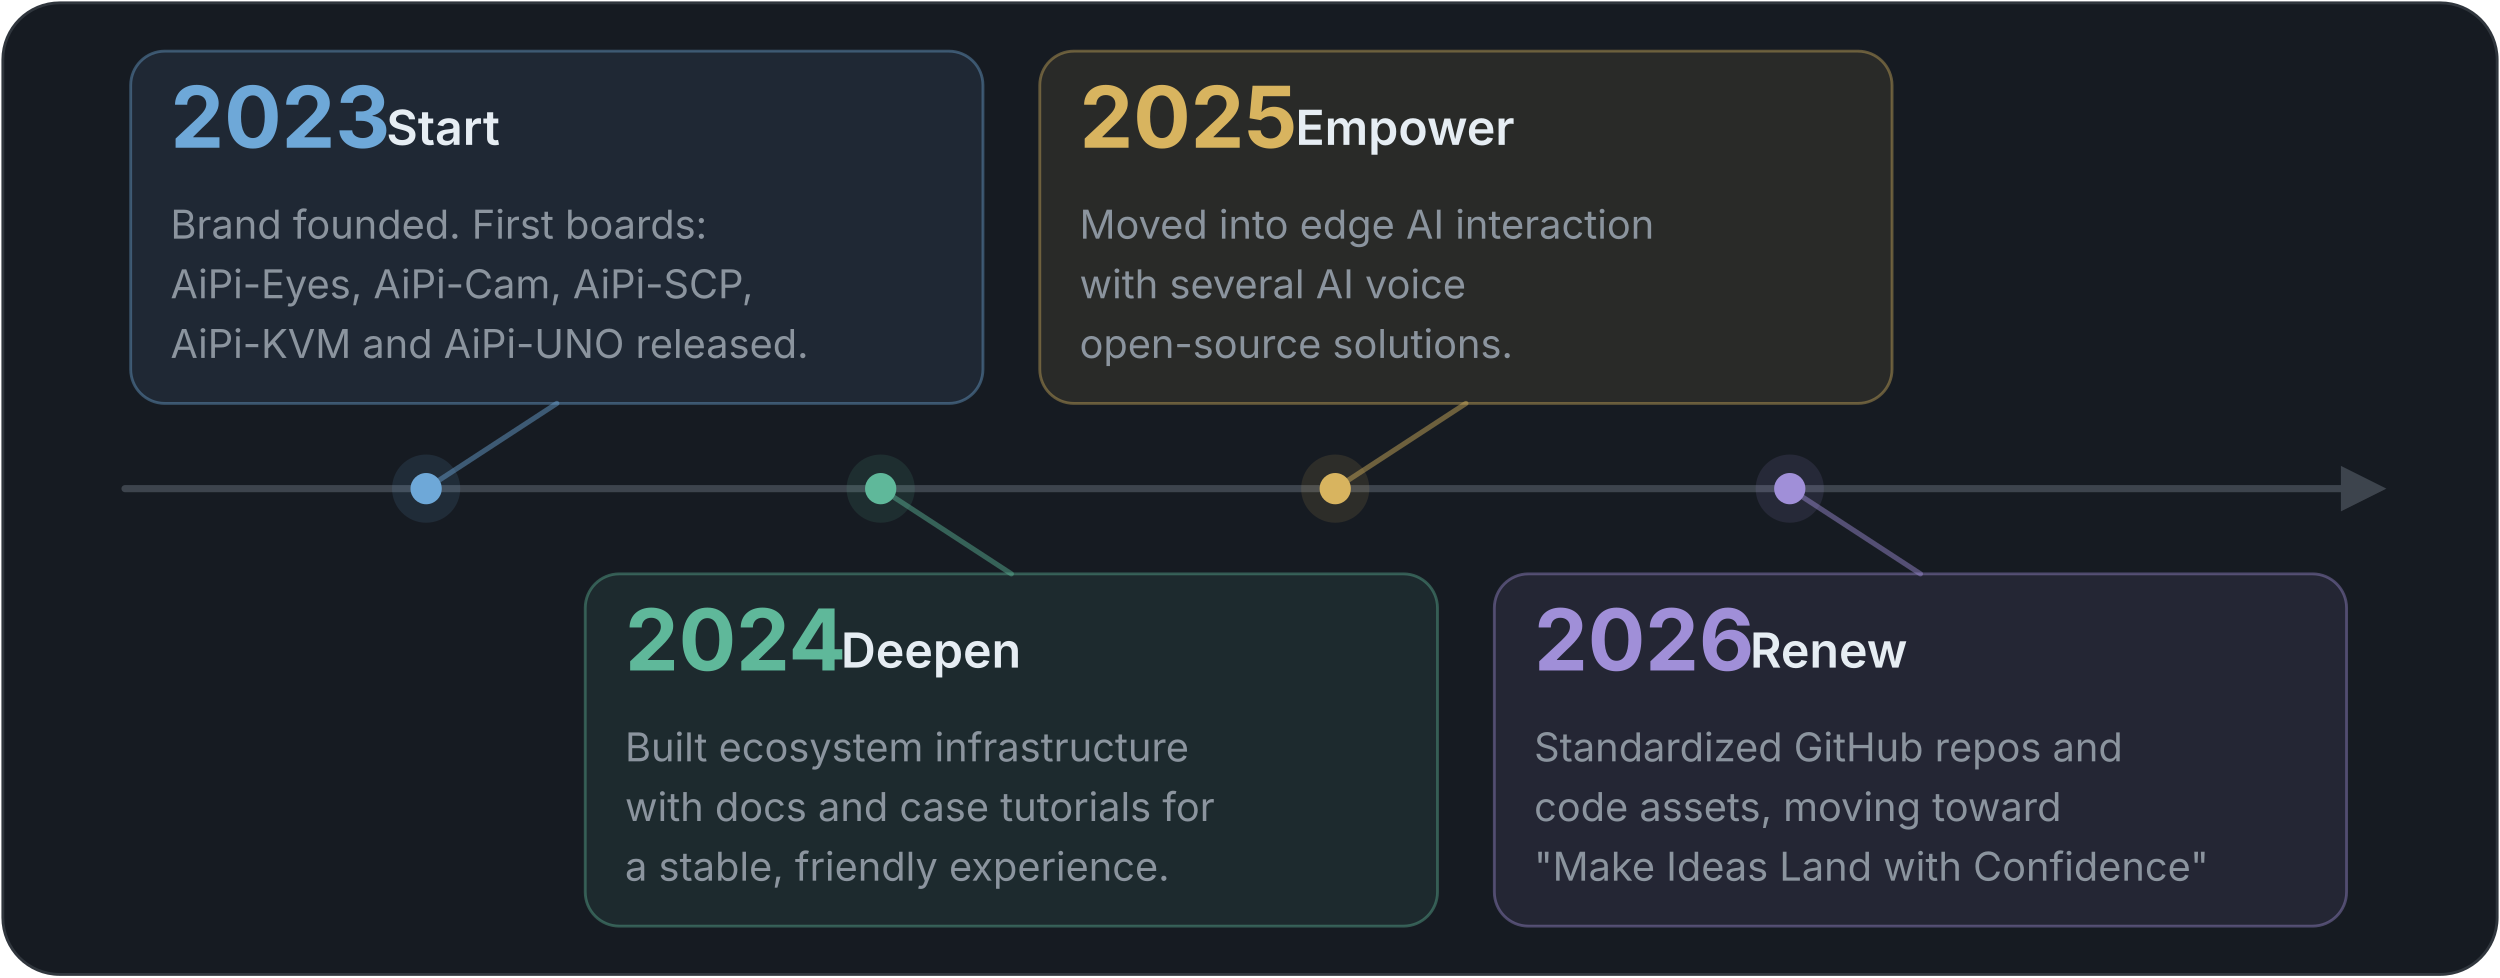
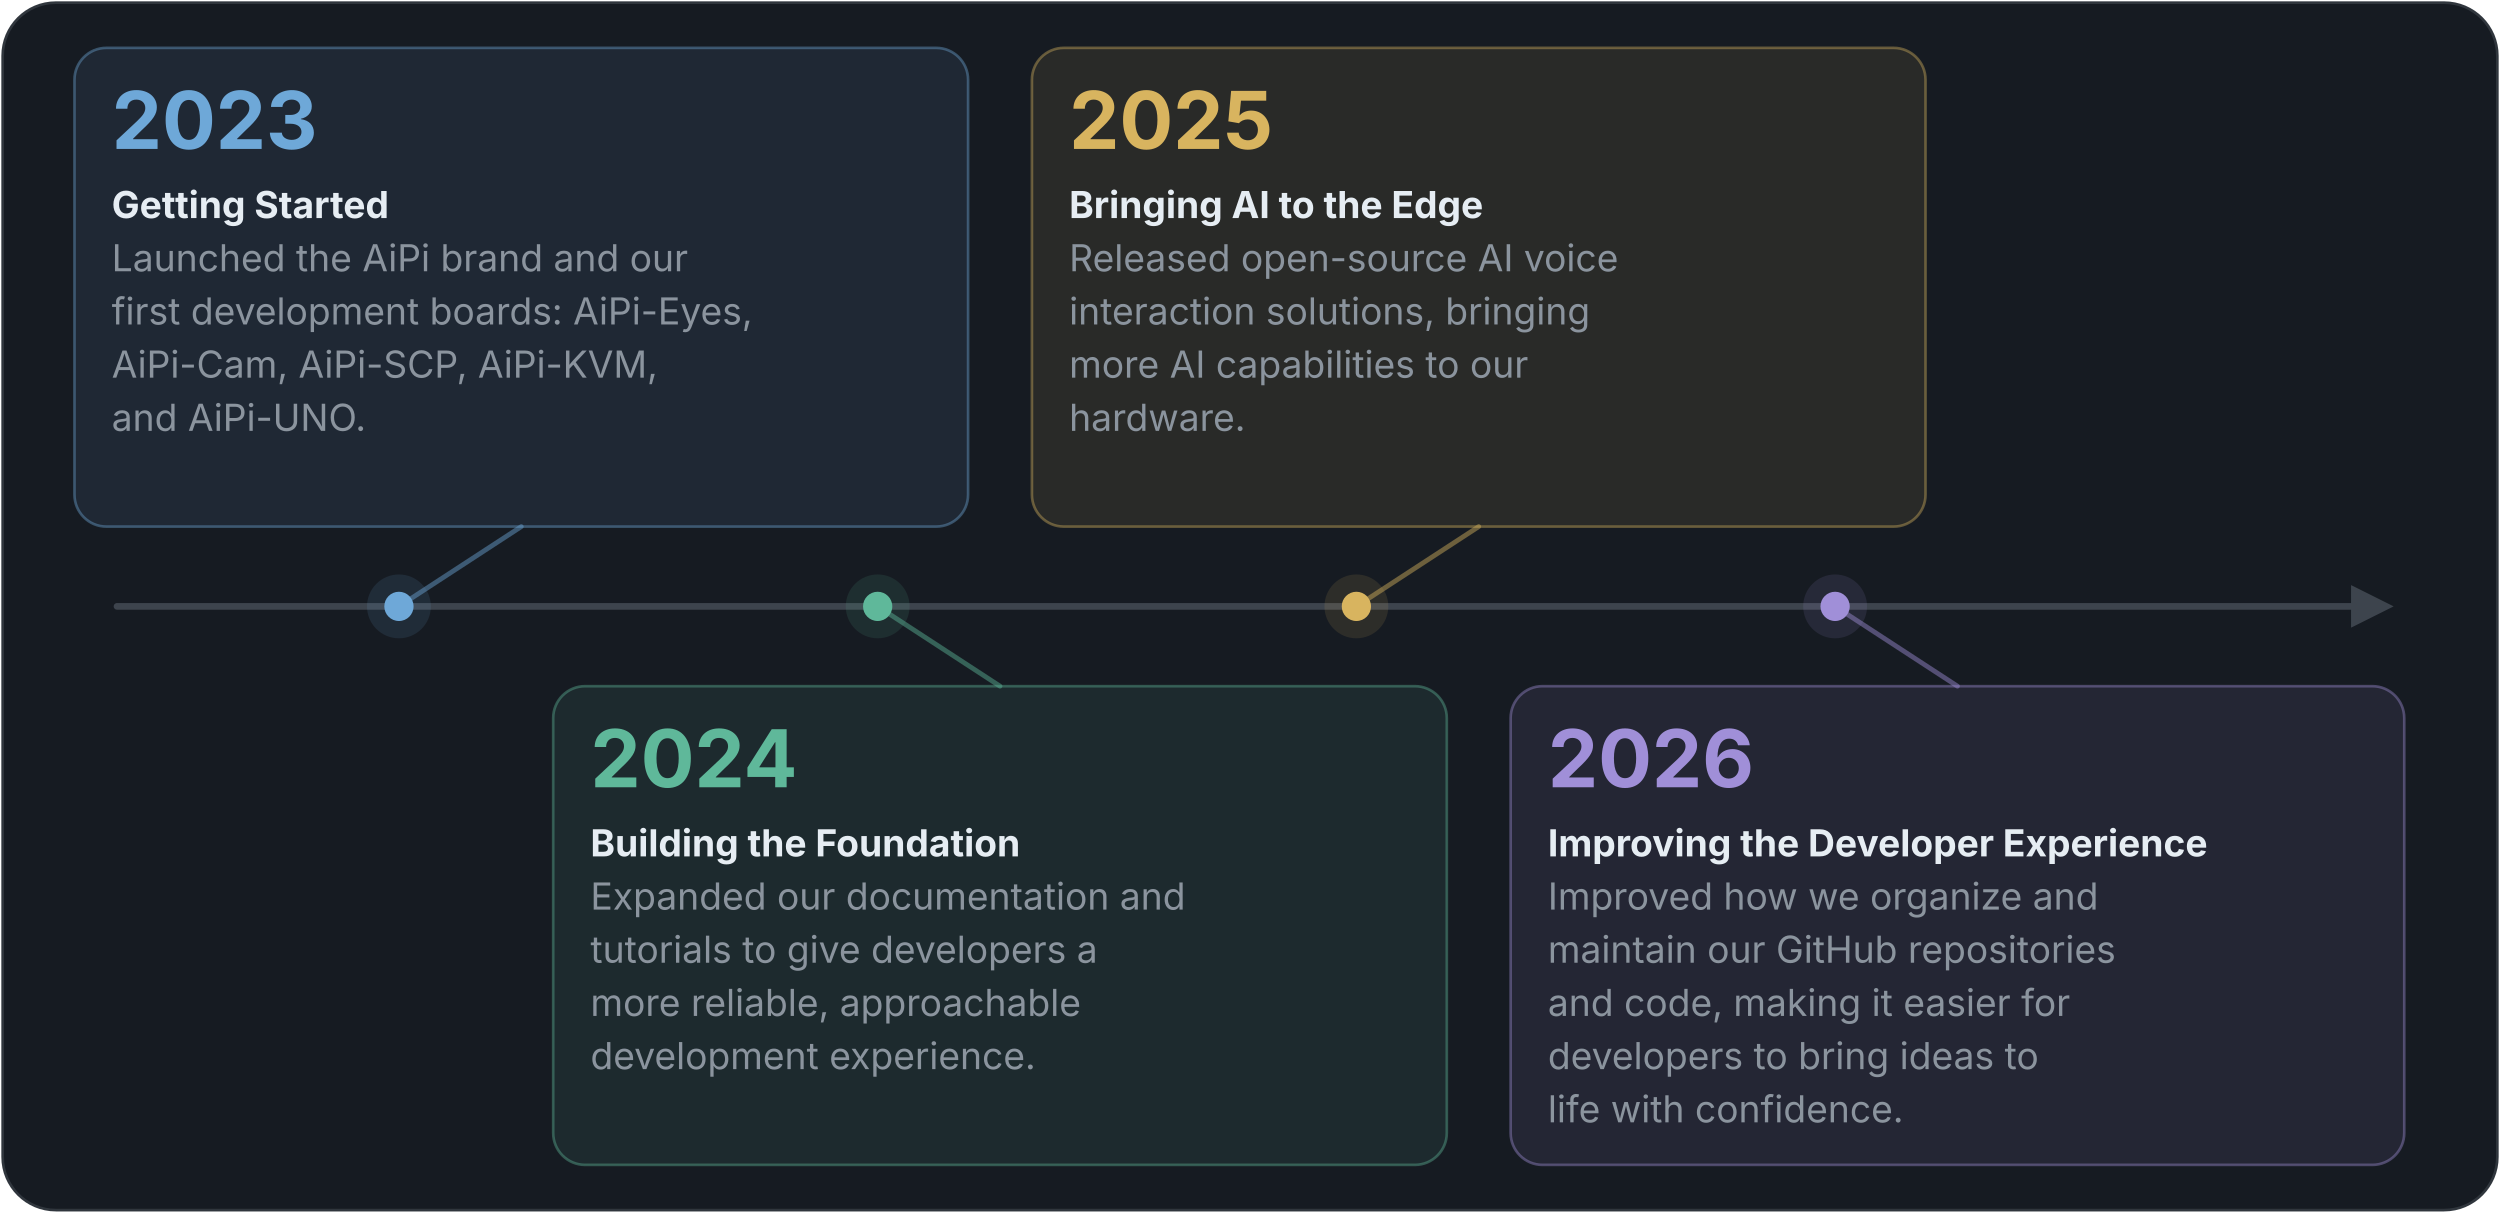
- <svg xmlns="http://www.w3.org/2000/svg" width="880" height="344" viewBox="0 0 880 344" role="img" aria-label="AiPi team milestone timeline">
-   <rect x="1" y="1" width="878" height="342" rx="20" fill="#161b22" stroke="#30363d" />
-   <line x1="44" y1="172" x2="824" y2="172" stroke="#3d444d" stroke-width="2.5" stroke-linecap="round" />
-   <path d="M824 164 L840 172 L824 180 Z" fill="#3d444d" />
-   <line x1="150.0" y1="172" x2="196.0" y2="142" stroke="#6ea8d8" stroke-opacity="0.45" stroke-width="1.8" stroke-linecap="round" />
-   <circle cx="150.0" cy="172" r="12" fill="#6ea8d8" fill-opacity="0.12" />
-   <circle cx="150.0" cy="172" r="5.5" fill="#6ea8d8" />
-   <rect x="46.0" y="18" width="300" height="124" rx="12" fill="#6ea8d8" fill-opacity="0.10" stroke="#6ea8d8" stroke-opacity="0.40" />
-   <text x="60.0" y="52" font-family="Inter, 'Noto Sans SC', 'PingFang SC', 'Microsoft YaHei', system-ui, sans-serif" font-size="30" font-weight="700" fill="#6ea8d8">2023</text>
-   <text x="136.0" y="51" font-family="Inter, 'Noto Sans SC', 'PingFang SC', 'Microsoft YaHei', system-ui, sans-serif" font-size="17" font-weight="600" fill="#e6edf3">Start</text>
-   <text x="60.0" y="84" font-family="Inter, 'Noto Sans SC', 'PingFang SC', 'Microsoft YaHei', system-ui, sans-serif" font-size="14" fill="#8b949e">Brand founded. First boards:</text>
-   <text x="60.0" y="105" font-family="Inter, 'Noto Sans SC', 'PingFang SC', 'Microsoft YaHei', system-ui, sans-serif" font-size="14" fill="#8b949e">AiPi-Eyes, AiPi-Cam, AiPi-SCP,</text>
-   <text x="60.0" y="126" font-family="Inter, 'Noto Sans SC', 'PingFang SC', 'Microsoft YaHei', system-ui, sans-serif" font-size="14" fill="#8b949e">AiPi-KVM and AiPi-UNO released.</text>
-   <line x1="310.0" y1="172" x2="356.0" y2="202" stroke="#5fb89a" stroke-opacity="0.45" stroke-width="1.8" stroke-linecap="round" />
-   <circle cx="310.0" cy="172" r="12" fill="#5fb89a" fill-opacity="0.12" />
-   <circle cx="310.0" cy="172" r="5.5" fill="#5fb89a" />
-   <rect x="206.0" y="202" width="300" height="124" rx="12" fill="#5fb89a" fill-opacity="0.10" stroke="#5fb89a" stroke-opacity="0.40" />
-   <text x="220.0" y="236" font-family="Inter, 'Noto Sans SC', 'PingFang SC', 'Microsoft YaHei', system-ui, sans-serif" font-size="30" font-weight="700" fill="#5fb89a">2024</text>
-   <text x="296.0" y="235" font-family="Inter, 'Noto Sans SC', 'PingFang SC', 'Microsoft YaHei', system-ui, sans-serif" font-size="17" font-weight="600" fill="#e6edf3">Deepen</text>
-   <text x="220.0" y="268" font-family="Inter, 'Noto Sans SC', 'PingFang SC', 'Microsoft YaHei', system-ui, sans-serif" font-size="14" fill="#8b949e">Built ecosystem infrastructure</text>
-   <text x="220.0" y="289" font-family="Inter, 'Noto Sans SC', 'PingFang SC', 'Microsoft YaHei', system-ui, sans-serif" font-size="14" fill="#8b949e">with docs and case tutorials for</text>
-   <text x="220.0" y="310" font-family="Inter, 'Noto Sans SC', 'PingFang SC', 'Microsoft YaHei', system-ui, sans-serif" font-size="14" fill="#8b949e">a stable, friendly experience.</text>
-   <line x1="470.0" y1="172" x2="516.0" y2="142" stroke="#d8b45f" stroke-opacity="0.45" stroke-width="1.8" stroke-linecap="round" />
-   <circle cx="470.0" cy="172" r="12" fill="#d8b45f" fill-opacity="0.12" />
-   <circle cx="470.0" cy="172" r="5.5" fill="#d8b45f" />
-   <rect x="366.0" y="18" width="300" height="124" rx="12" fill="#d8b45f" fill-opacity="0.10" stroke="#d8b45f" stroke-opacity="0.40" />
-   <text x="380.0" y="52" font-family="Inter, 'Noto Sans SC', 'PingFang SC', 'Microsoft YaHei', system-ui, sans-serif" font-size="30" font-weight="700" fill="#d8b45f">2025</text>
-   <text x="456.0" y="51" font-family="Inter, 'Noto Sans SC', 'PingFang SC', 'Microsoft YaHei', system-ui, sans-serif" font-size="17" font-weight="600" fill="#e6edf3">Empower</text>
-   <text x="380.0" y="84" font-family="Inter, 'Noto Sans SC', 'PingFang SC', 'Microsoft YaHei', system-ui, sans-serif" font-size="14" fill="#8b949e">Moved into edge AI interaction</text>
-   <text x="380.0" y="105" font-family="Inter, 'Noto Sans SC', 'PingFang SC', 'Microsoft YaHei', system-ui, sans-serif" font-size="14" fill="#8b949e">with several AI voice</text>
-   <text x="380.0" y="126" font-family="Inter, 'Noto Sans SC', 'PingFang SC', 'Microsoft YaHei', system-ui, sans-serif" font-size="14" fill="#8b949e">open-source solutions.</text>
-   <line x1="630.0" y1="172" x2="676.0" y2="202" stroke="#a08fd8" stroke-opacity="0.45" stroke-width="1.8" stroke-linecap="round" />
-   <circle cx="630.0" cy="172" r="12" fill="#a08fd8" fill-opacity="0.12" />
-   <circle cx="630.0" cy="172" r="5.5" fill="#a08fd8" />
-   <rect x="526.0" y="202" width="300" height="124" rx="12" fill="#a08fd8" fill-opacity="0.10" stroke="#a08fd8" stroke-opacity="0.40" />
-   <text x="540.0" y="236" font-family="Inter, 'Noto Sans SC', 'PingFang SC', 'Microsoft YaHei', system-ui, sans-serif" font-size="30" font-weight="700" fill="#a08fd8">2026</text>
-   <text x="616.0" y="235" font-family="Inter, 'Noto Sans SC', 'PingFang SC', 'Microsoft YaHei', system-ui, sans-serif" font-size="17" font-weight="600" fill="#e6edf3">Renew</text>
-   <text x="540.0" y="268" font-family="Inter, 'Noto Sans SC', 'PingFang SC', 'Microsoft YaHei', system-ui, sans-serif" font-size="14" fill="#8b949e">Standardized GitHub repos and</text>
-   <text x="540.0" y="289" font-family="Inter, 'Noto Sans SC', 'PingFang SC', 'Microsoft YaHei', system-ui, sans-serif" font-size="14" fill="#8b949e">code assets, moving toward</text>
-   <text x="540.0" y="310" font-family="Inter, 'Noto Sans SC', 'PingFang SC', 'Microsoft YaHei', system-ui, sans-serif" font-size="14" fill="#8b949e">"Make Ideas Land with Confidence"</text>
+ <svg xmlns="http://www.w3.org/2000/svg" width="940" height="456" viewBox="0 0 940 456" role="img" aria-label="AiPi team milestone timeline">
+   <rect x="1" y="1" width="938" height="454" rx="20" fill="#161b22" stroke="#30363d" />
+   <line x1="44" y1="228" x2="884" y2="228" stroke="#3d444d" stroke-width="2.5" stroke-linecap="round" />
+   <path d="M884 220 L900 228 L884 236 Z" fill="#3d444d" />
+   <line x1="150.0" y1="228" x2="196.0" y2="198" stroke="#6ea8d8" stroke-opacity="0.45" stroke-width="1.8" stroke-linecap="round" />
+   <circle cx="150.0" cy="228" r="12" fill="#6ea8d8" fill-opacity="0.12" />
+   <circle cx="150.0" cy="228" r="5.5" fill="#6ea8d8" />
+   <rect x="28.0" y="18" width="336" height="180" rx="12" fill="#6ea8d8" fill-opacity="0.10" stroke="#6ea8d8" stroke-opacity="0.40" />
+   <text x="42.0" y="56" font-family="Inter, 'Noto Sans SC', 'PingFang SC', 'Microsoft YaHei', system-ui, sans-serif" font-size="30" font-weight="700" fill="#6ea8d8">2023</text>
+   <text x="42.0" y="82" font-family="Inter, 'Noto Sans SC', 'PingFang SC', 'Microsoft YaHei', system-ui, sans-serif" font-size="14" font-weight="700" fill="#e6edf3">Getting Started</text>
+   <text x="42.0" y="102" font-family="Inter, 'Noto Sans SC', 'PingFang SC', 'Microsoft YaHei', system-ui, sans-serif" font-size="14" fill="#8b949e">Launched the AiPi brand and our</text>
+   <text x="42.0" y="122" font-family="Inter, 'Noto Sans SC', 'PingFang SC', 'Microsoft YaHei', system-ui, sans-serif" font-size="14" fill="#8b949e">first development boards: AiPi-Eyes,</text>
+   <text x="42.0" y="142" font-family="Inter, 'Noto Sans SC', 'PingFang SC', 'Microsoft YaHei', system-ui, sans-serif" font-size="14" fill="#8b949e">AiPi-Cam, AiPi-SCP, AiPi-KVM,</text>
+   <text x="42.0" y="162" font-family="Inter, 'Noto Sans SC', 'PingFang SC', 'Microsoft YaHei', system-ui, sans-serif" font-size="14" fill="#8b949e">and AiPi-UNO.</text>
+   <line x1="330.0" y1="228" x2="376.0" y2="258" stroke="#5fb89a" stroke-opacity="0.45" stroke-width="1.8" stroke-linecap="round" />
+   <circle cx="330.0" cy="228" r="12" fill="#5fb89a" fill-opacity="0.12" />
+   <circle cx="330.0" cy="228" r="5.5" fill="#5fb89a" />
+   <rect x="208.0" y="258" width="336" height="180" rx="12" fill="#5fb89a" fill-opacity="0.10" stroke="#5fb89a" stroke-opacity="0.40" />
+   <text x="222.0" y="296" font-family="Inter, 'Noto Sans SC', 'PingFang SC', 'Microsoft YaHei', system-ui, sans-serif" font-size="30" font-weight="700" fill="#5fb89a">2024</text>
+   <text x="222.0" y="322" font-family="Inter, 'Noto Sans SC', 'PingFang SC', 'Microsoft YaHei', system-ui, sans-serif" font-size="14" font-weight="700" fill="#e6edf3">Building the Foundation</text>
+   <text x="222.0" y="342" font-family="Inter, 'Noto Sans SC', 'PingFang SC', 'Microsoft YaHei', system-ui, sans-serif" font-size="14" fill="#8b949e">Expanded our documentation and</text>
+   <text x="222.0" y="362" font-family="Inter, 'Noto Sans SC', 'PingFang SC', 'Microsoft YaHei', system-ui, sans-serif" font-size="14" fill="#8b949e">tutorials to give developers a</text>
+   <text x="222.0" y="382" font-family="Inter, 'Noto Sans SC', 'PingFang SC', 'Microsoft YaHei', system-ui, sans-serif" font-size="14" fill="#8b949e">more reliable, approachable</text>
+   <text x="222.0" y="402" font-family="Inter, 'Noto Sans SC', 'PingFang SC', 'Microsoft YaHei', system-ui, sans-serif" font-size="14" fill="#8b949e">development experience.</text>
+   <line x1="510.0" y1="228" x2="556.0" y2="198" stroke="#d8b45f" stroke-opacity="0.45" stroke-width="1.8" stroke-linecap="round" />
+   <circle cx="510.0" cy="228" r="12" fill="#d8b45f" fill-opacity="0.12" />
+   <circle cx="510.0" cy="228" r="5.5" fill="#d8b45f" />
+   <rect x="388.0" y="18" width="336" height="180" rx="12" fill="#d8b45f" fill-opacity="0.10" stroke="#d8b45f" stroke-opacity="0.40" />
+   <text x="402.0" y="56" font-family="Inter, 'Noto Sans SC', 'PingFang SC', 'Microsoft YaHei', system-ui, sans-serif" font-size="30" font-weight="700" fill="#d8b45f">2025</text>
+   <text x="402.0" y="82" font-family="Inter, 'Noto Sans SC', 'PingFang SC', 'Microsoft YaHei', system-ui, sans-serif" font-size="14" font-weight="700" fill="#e6edf3">Bringing AI to the Edge</text>
+   <text x="402.0" y="102" font-family="Inter, 'Noto Sans SC', 'PingFang SC', 'Microsoft YaHei', system-ui, sans-serif" font-size="14" fill="#8b949e">Released open-source AI voice</text>
+   <text x="402.0" y="122" font-family="Inter, 'Noto Sans SC', 'PingFang SC', 'Microsoft YaHei', system-ui, sans-serif" font-size="14" fill="#8b949e">interaction solutions, bringing</text>
+   <text x="402.0" y="142" font-family="Inter, 'Noto Sans SC', 'PingFang SC', 'Microsoft YaHei', system-ui, sans-serif" font-size="14" fill="#8b949e">more AI capabilities to our</text>
+   <text x="402.0" y="162" font-family="Inter, 'Noto Sans SC', 'PingFang SC', 'Microsoft YaHei', system-ui, sans-serif" font-size="14" fill="#8b949e">hardware.</text>
+   <line x1="690.0" y1="228" x2="736.0" y2="258" stroke="#a08fd8" stroke-opacity="0.45" stroke-width="1.8" stroke-linecap="round" />
+   <circle cx="690.0" cy="228" r="12" fill="#a08fd8" fill-opacity="0.12" />
+   <circle cx="690.0" cy="228" r="5.5" fill="#a08fd8" />
+   <rect x="568.0" y="258" width="336" height="180" rx="12" fill="#a08fd8" fill-opacity="0.10" stroke="#a08fd8" stroke-opacity="0.40" />
+   <text x="582.0" y="296" font-family="Inter, 'Noto Sans SC', 'PingFang SC', 'Microsoft YaHei', system-ui, sans-serif" font-size="30" font-weight="700" fill="#a08fd8">2026</text>
+   <text x="582.0" y="322" font-family="Inter, 'Noto Sans SC', 'PingFang SC', 'Microsoft YaHei', system-ui, sans-serif" font-size="14" font-weight="700" fill="#e6edf3">Improving the Developer Experience</text>
+   <text x="582.0" y="342" font-family="Inter, 'Noto Sans SC', 'PingFang SC', 'Microsoft YaHei', system-ui, sans-serif" font-size="14" fill="#8b949e">Improved how we organize and</text>
+   <text x="582.0" y="362" font-family="Inter, 'Noto Sans SC', 'PingFang SC', 'Microsoft YaHei', system-ui, sans-serif" font-size="14" fill="#8b949e">maintain our GitHub repositories</text>
+   <text x="582.0" y="382" font-family="Inter, 'Noto Sans SC', 'PingFang SC', 'Microsoft YaHei', system-ui, sans-serif" font-size="14" fill="#8b949e">and code, making it easier for</text>
+   <text x="582.0" y="402" font-family="Inter, 'Noto Sans SC', 'PingFang SC', 'Microsoft YaHei', system-ui, sans-serif" font-size="14" fill="#8b949e">developers to bring ideas to</text>
+   <text x="582.0" y="422" font-family="Inter, 'Noto Sans SC', 'PingFang SC', 'Microsoft YaHei', system-ui, sans-serif" font-size="14" fill="#8b949e">life with confidence.</text>
</svg>
